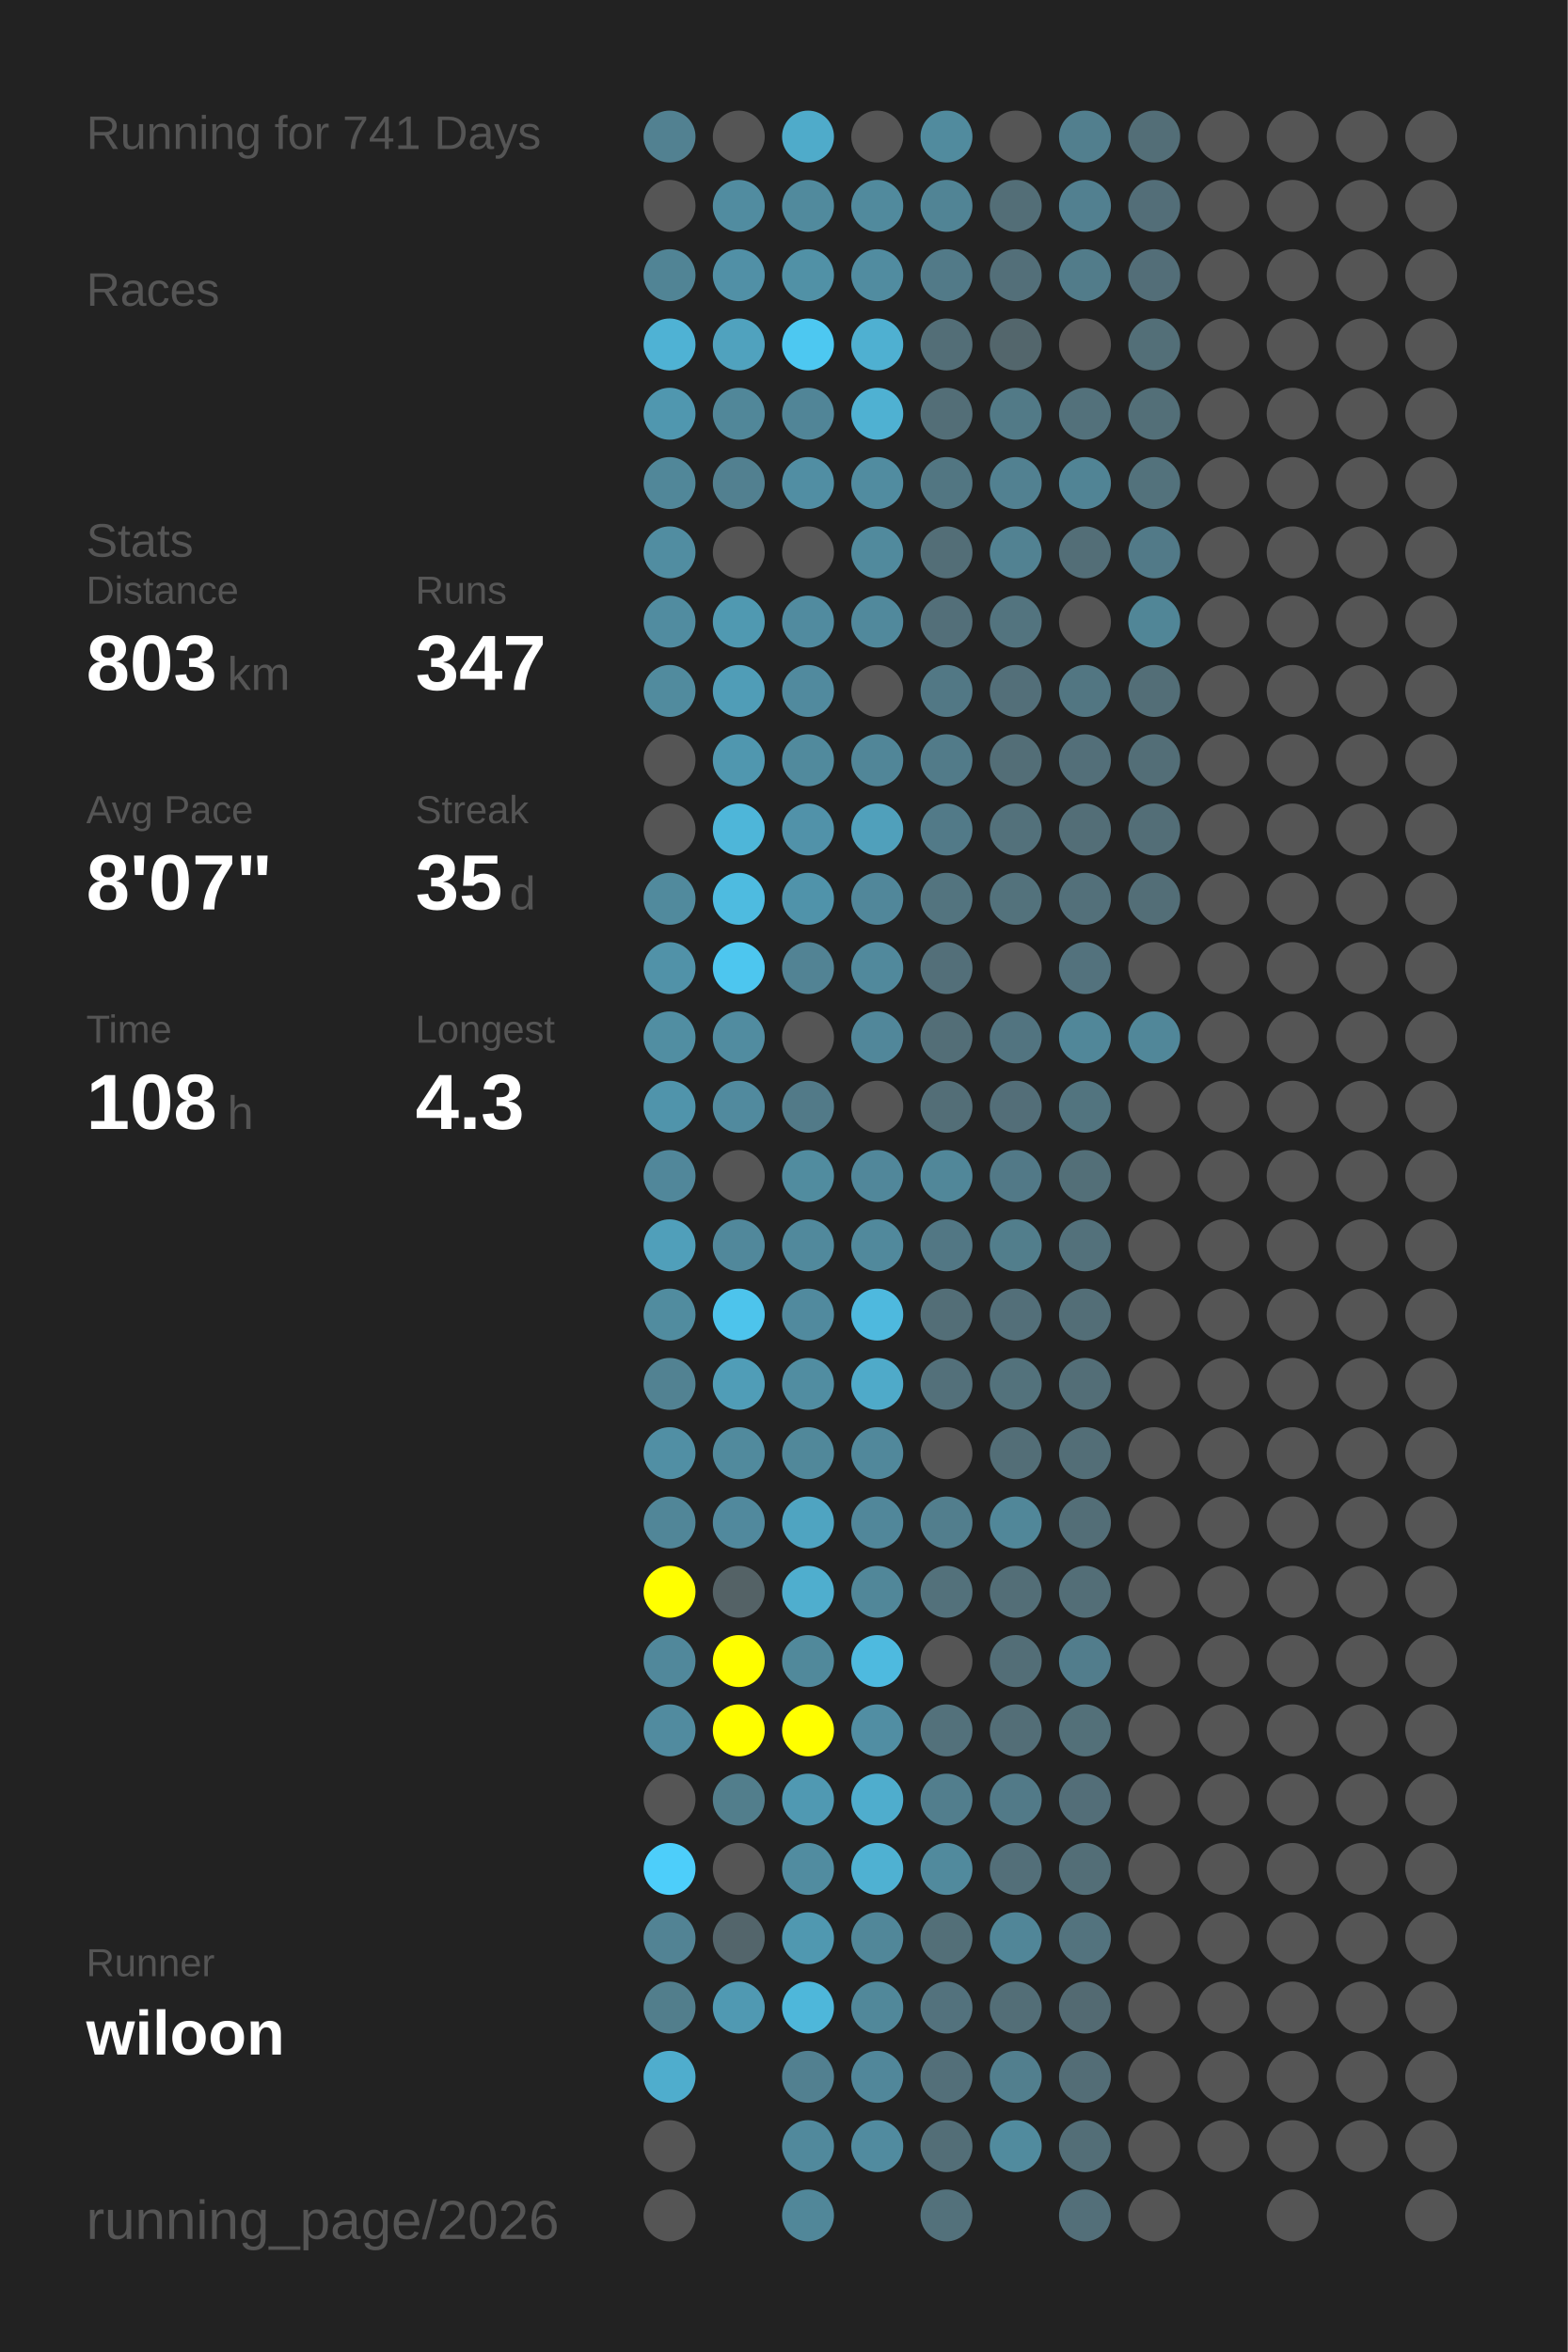
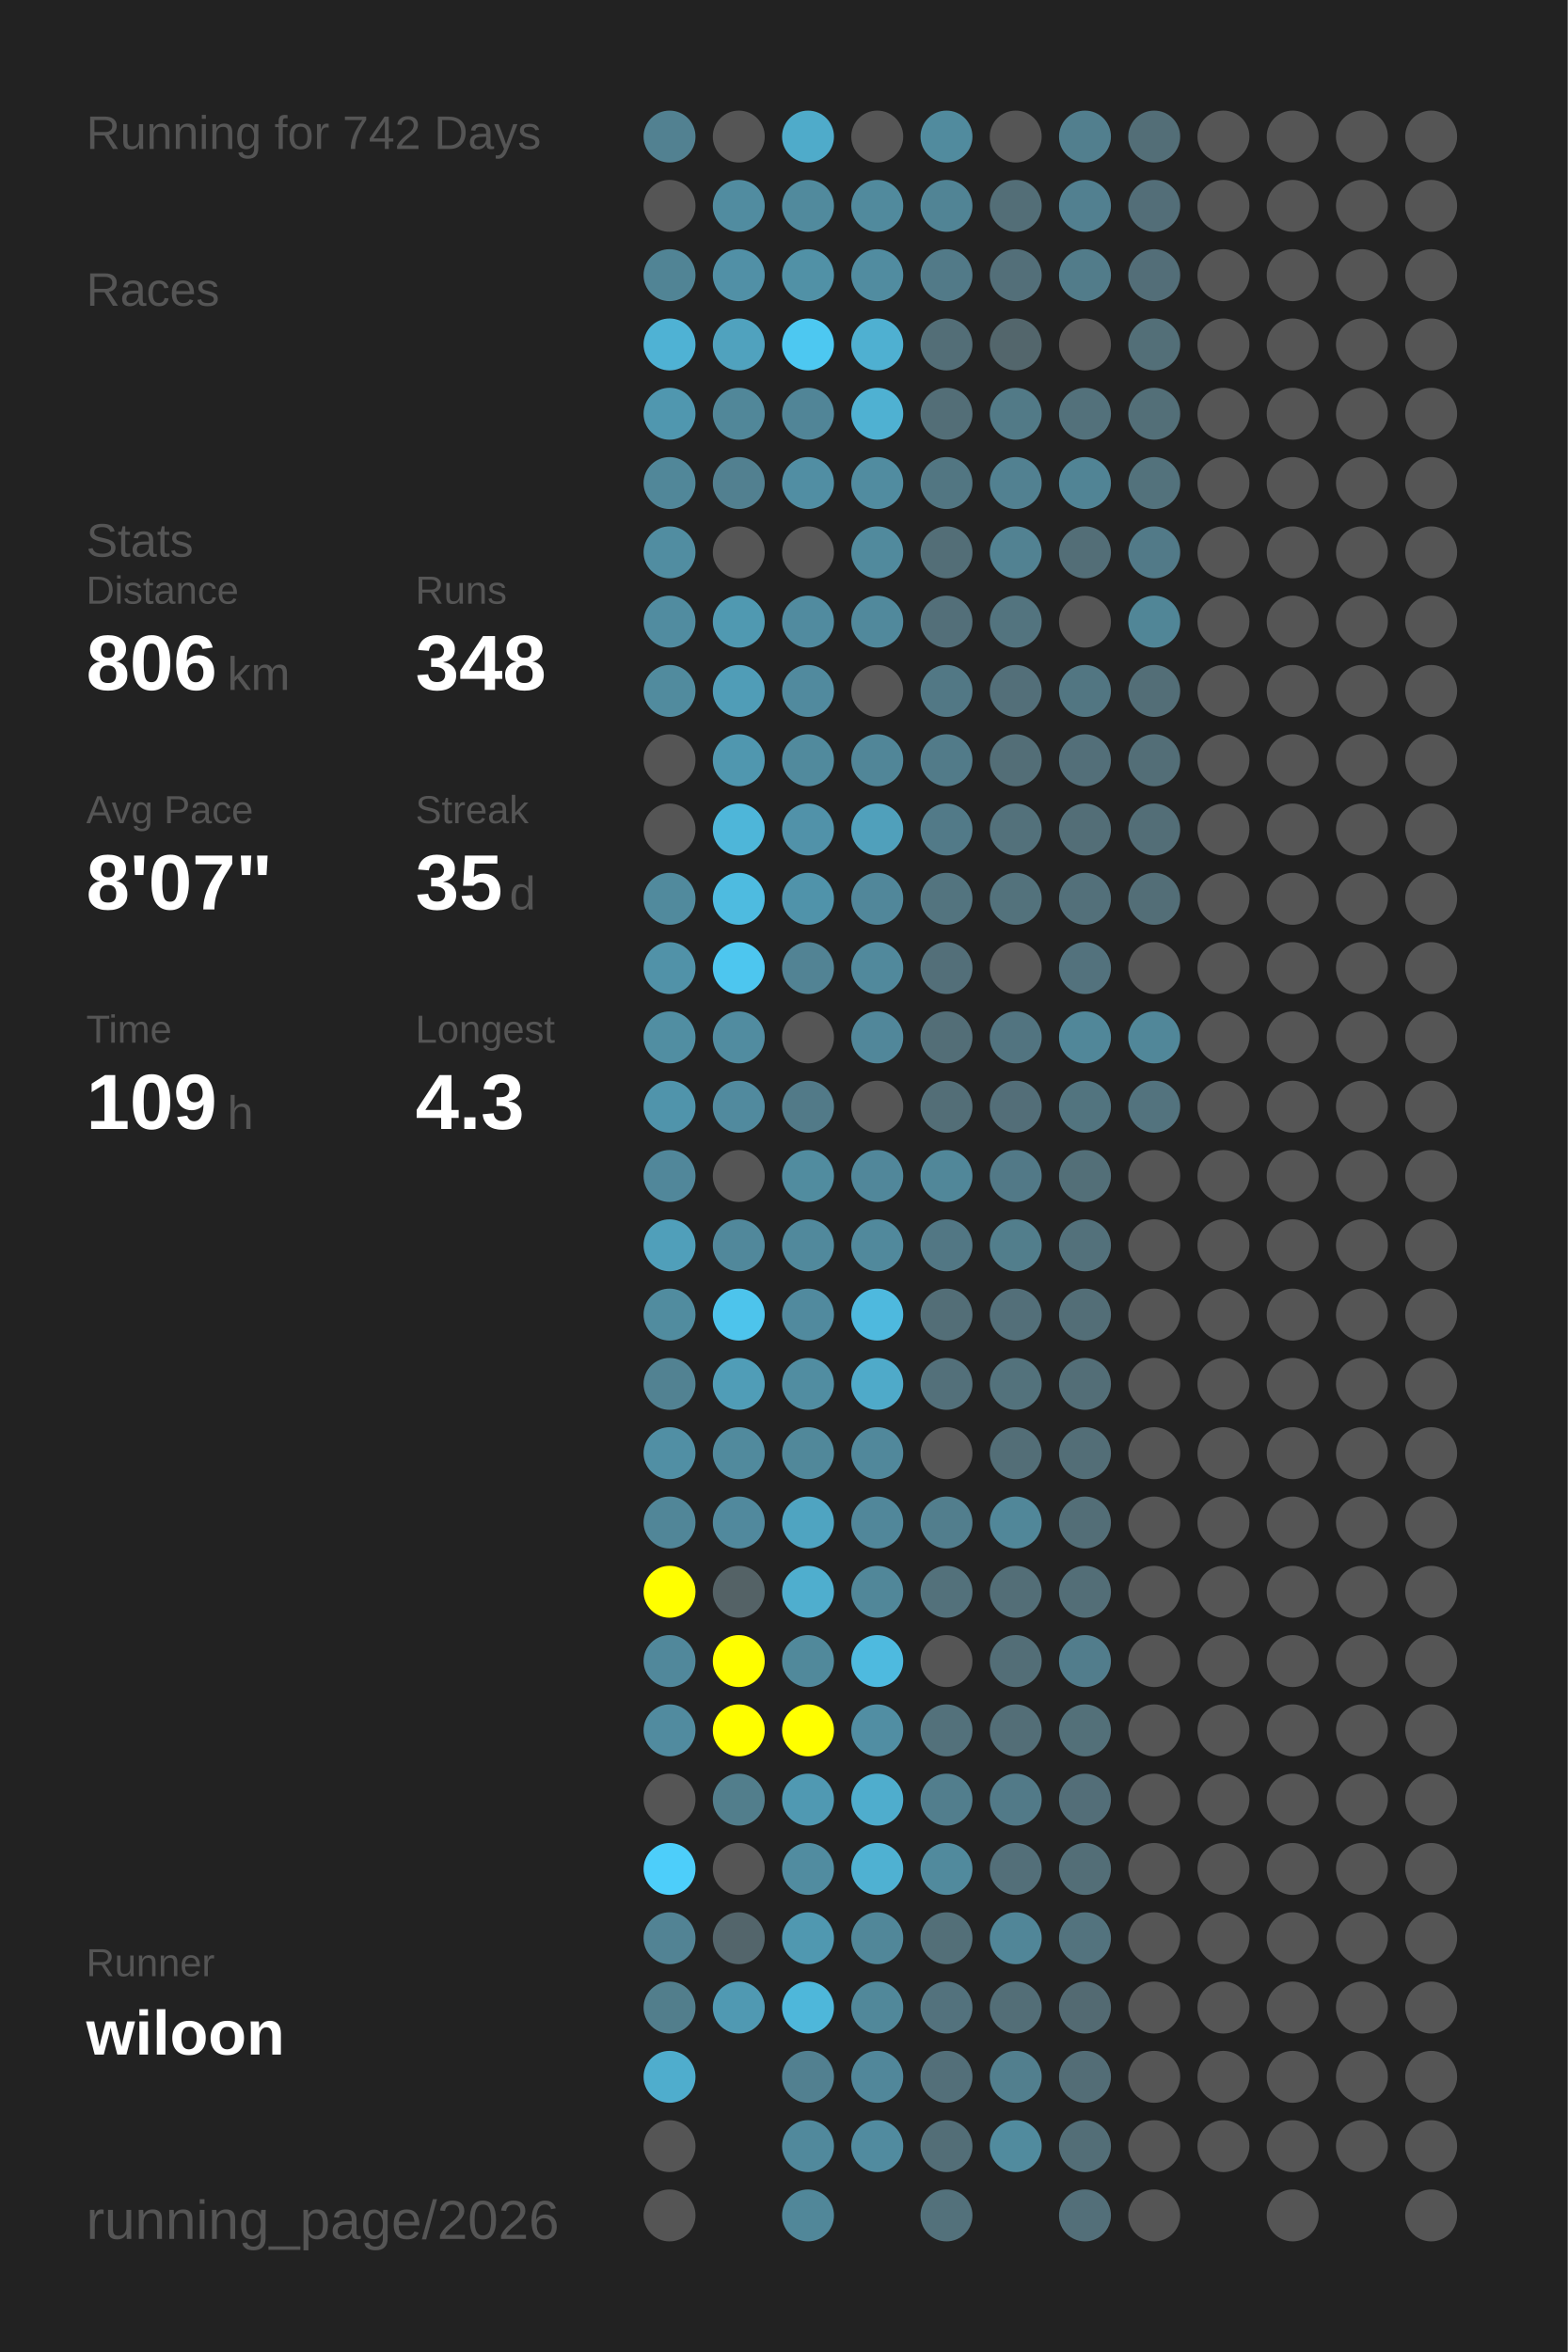
<svg xmlns="http://www.w3.org/2000/svg" baseProfile="full" height="300mm" version="1.1" viewBox="0,0,200,300" width="200mm">
  <defs />
  <rect fill="#222222" height="300" width="200" x="0" y="0" />
-   <text fill="#555555" style="font-size:6px; font-family:Arial;" x="11" y="19">Running for 741 Days</text>
+   <text fill="#555555" style="font-size:6px; font-family:Arial;" x="11" y="19">Running for 742 Days</text>
  <text fill="#555555" style="font-size:6px; font-family:Arial;" x="11" y="39">Races</text>
  <text fill="#555555" style="font-size:6px; font-family:Arial;" x="11" y="71">Stats</text>
  <text fill="#555555" style="font-size:5px; font-family:Arial;" x="11" y="77">Distance</text>
-   <text fill="#FFFFFF" style="font-size:10px; font-family:Arial; font-weight:bold;" x="11" y="88">803</text>
+   <text fill="#FFFFFF" style="font-size:10px; font-family:Arial; font-weight:bold;" x="11" y="88">806</text>
  <text fill="#555555" style="font-size:6px; font-family:Arial;" x="29" y="88">km</text>
  <text fill="#555555" style="font-size:5px; font-family:Arial;" x="53" y="77">Runs</text>
-   <text fill="#FFFFFF" style="font-size:10px; font-family:Arial; font-weight:bold;" x="53" y="88">347</text>
+   <text fill="#FFFFFF" style="font-size:10px; font-family:Arial; font-weight:bold;" x="53" y="88">348</text>
  <text fill="#555555" style="font-size:5px; font-family:Arial;" x="11" y="105">Avg Pace</text>
  <text fill="#FFFFFF" style="font-size:10px; font-family:Arial; font-weight:bold;" x="11" y="116">8'07"</text>
  <text fill="#555555" style="font-size:5px; font-family:Arial;" x="53" y="105">Streak</text>
  <text fill="#FFFFFF" style="font-size:10px; font-family:Arial; font-weight:bold;" x="53" y="116">35</text>
  <text fill="#555555" style="font-size:6px; font-family:Arial;" x="65" y="116">d</text>
  <text fill="#555555" style="font-size:5px; font-family:Arial;" x="11" y="133">Time</text>
-   <text fill="#FFFFFF" style="font-size:10px; font-family:Arial; font-weight:bold;" x="11" y="144">108</text>
+   <text fill="#FFFFFF" style="font-size:10px; font-family:Arial; font-weight:bold;" x="11" y="144">109</text>
  <text fill="#555555" style="font-size:6px; font-family:Arial;" x="29" y="144">h</text>
  <text fill="#555555" style="font-size:5px; font-family:Arial;" x="53" y="133">Longest</text>
  <text fill="#FFFFFF" style="font-size:10px; font-family:Arial; font-weight:bold;" x="53" y="144">4.3</text>
  <text fill="#555555" style="font-size:5px; font-family:Arial;" x="11" y="252.065">Runner</text>
  <text fill="#FFFFFF" style="font-size:8px; font-family:Arial; font-weight:bold;" x="11" y="262.065">wiloon</text>
  <text fill="#555555" style="font-size:7px; font-family:Arial;" x="11" y="285.581">running_page/2026</text>
  <circle cx="85.417" cy="17.419" fill="#528191" r="3.312" />
  <circle cx="85.417" cy="26.258" fill="#555555" r="3.312" />
  <circle cx="85.417" cy="35.097" fill="#518495" r="3.312" />
  <circle cx="85.417" cy="43.935" fill="#4fb2d4" r="3.312" />
  <circle cx="85.417" cy="52.774" fill="#5097af" r="3.312" />
  <circle cx="85.417" cy="61.613" fill="#518799" r="3.312" />
  <circle cx="85.417" cy="70.452" fill="#518da1" r="3.312" />
  <circle cx="85.417" cy="79.29" fill="#518ca0" r="3.312" />
  <circle cx="85.417" cy="88.129" fill="#518b9e" r="3.312" />
  <circle cx="85.417" cy="96.968" fill="#555555" r="3.312" />
  <circle cx="85.417" cy="105.806" fill="#555555" r="3.312" />
  <circle cx="85.417" cy="114.645" fill="#518a9d" r="3.312" />
  <circle cx="85.417" cy="123.484" fill="#5192a8" r="3.312" />
  <circle cx="85.417" cy="132.323" fill="#518ea2" r="3.312" />
  <circle cx="85.417" cy="141.161" fill="#5094ab" r="3.312" />
  <circle cx="85.417" cy="150" fill="#51879a" r="3.312" />
  <circle cx="85.417" cy="158.839" fill="#509fba" r="3.312" />
  <circle cx="85.417" cy="167.677" fill="#518c9f" r="3.312" />
  <circle cx="85.417" cy="176.516" fill="#528292" r="3.312" />
  <circle cx="85.417" cy="185.355" fill="#518fa4" r="3.312" />
  <circle cx="85.417" cy="194.194" fill="#518698" r="3.312" />
  <circle cx="85.417" cy="203.032" fill="#FFFF00" r="3.312" />
  <circle cx="85.417" cy="211.871" fill="#51889b" r="3.312" />
  <circle cx="85.417" cy="220.71" fill="#518b9f" r="3.312" />
  <circle cx="85.417" cy="229.548" fill="#555555" r="3.312" />
  <circle cx="85.417" cy="238.387" fill="#4dcefa" r="3.312" />
  <circle cx="85.417" cy="247.226" fill="#528394" r="3.312" />
  <circle cx="85.417" cy="256.065" fill="#527e8c" r="3.312" />
  <circle cx="85.417" cy="264.903" fill="#4fadcd" r="3.312" />
  <circle cx="85.417" cy="273.742" fill="#555555" r="3.312" />
  <circle cx="85.417" cy="282.581" fill="#555555" r="3.312" />
  <circle cx="94.25" cy="17.419" fill="#555555" r="3.312" />
  <circle cx="94.25" cy="26.258" fill="#518ca0" r="3.312" />
  <circle cx="94.25" cy="35.097" fill="#5190a6" r="3.312" />
  <circle cx="94.25" cy="43.935" fill="#50a2be" r="3.312" />
  <circle cx="94.25" cy="52.774" fill="#518799" r="3.312" />
  <circle cx="94.25" cy="61.613" fill="#528090" r="3.312" />
  <circle cx="94.25" cy="70.452" fill="#555555" r="3.312" />
  <circle cx="94.25" cy="79.29" fill="#5099b1" r="3.312" />
  <circle cx="94.25" cy="88.129" fill="#509db7" r="3.312" />
  <circle cx="94.25" cy="96.968" fill="#5097af" r="3.312" />
  <circle cx="94.25" cy="105.806" fill="#4eb6d9" r="3.312" />
  <circle cx="94.25" cy="114.645" fill="#4ebbe0" r="3.312" />
  <circle cx="94.25" cy="123.484" fill="#4dc6ef" r="3.312" />
  <circle cx="94.25" cy="132.323" fill="#518ca0" r="3.312" />
  <circle cx="94.25" cy="141.161" fill="#518a9e" r="3.312" />
  <circle cx="94.25" cy="150" fill="#555555" r="3.312" />
  <circle cx="94.25" cy="158.839" fill="#51889b" r="3.312" />
  <circle cx="94.25" cy="167.677" fill="#4dc4ec" r="3.312" />
  <circle cx="94.25" cy="176.516" fill="#509db7" r="3.312" />
  <circle cx="94.25" cy="185.355" fill="#518a9d" r="3.312" />
  <circle cx="94.25" cy="194.194" fill="#51899d" r="3.312" />
  <circle cx="94.25" cy="203.032" fill="#546266" r="3.312" />
  <circle cx="94.25" cy="211.871" fill="#FFFF00" r="3.312" />
  <circle cx="94.25" cy="220.71" fill="#FFFF00" r="3.312" />
  <circle cx="94.25" cy="229.548" fill="#527e8c" r="3.312" />
  <circle cx="94.25" cy="238.387" fill="#555555" r="3.312" />
  <circle cx="94.25" cy="247.226" fill="#53656b" r="3.312" />
  <circle cx="94.25" cy="256.065" fill="#5099b2" r="3.312" />
  <circle cx="103.083" cy="17.419" fill="#4fabca" r="3.312" />
  <circle cx="103.083" cy="26.258" fill="#518a9d" r="3.312" />
  <circle cx="103.083" cy="35.097" fill="#5191a6" r="3.312" />
  <circle cx="103.083" cy="43.935" fill="#4dc8f1" r="3.312" />
  <circle cx="103.083" cy="52.774" fill="#518597" r="3.312" />
  <circle cx="103.083" cy="61.613" fill="#518ea3" r="3.312" />
  <circle cx="103.083" cy="70.452" fill="#555555" r="3.312" />
  <circle cx="103.083" cy="79.29" fill="#518b9f" r="3.312" />
  <circle cx="103.083" cy="88.129" fill="#518a9e" r="3.312" />
  <circle cx="103.083" cy="96.968" fill="#518a9d" r="3.312" />
  <circle cx="103.083" cy="105.806" fill="#5192a9" r="3.312" />
  <circle cx="103.083" cy="114.645" fill="#5093aa" r="3.312" />
  <circle cx="103.083" cy="123.484" fill="#528394" r="3.312" />
  <circle cx="103.083" cy="132.323" fill="#555555" r="3.312" />
  <circle cx="103.083" cy="141.161" fill="#527a88" r="3.312" />
  <circle cx="103.083" cy="150" fill="#518c9f" r="3.312" />
  <circle cx="103.083" cy="158.839" fill="#51899c" r="3.312" />
  <circle cx="103.083" cy="167.677" fill="#518a9e" r="3.312" />
  <circle cx="103.083" cy="176.516" fill="#518da1" r="3.312" />
  <circle cx="103.083" cy="185.355" fill="#51889a" r="3.312" />
  <circle cx="103.083" cy="194.194" fill="#4fa4c1" r="3.312" />
  <circle cx="103.083" cy="203.032" fill="#4faece" r="3.312" />
  <circle cx="103.083" cy="211.871" fill="#51899b" r="3.312" />
  <circle cx="103.083" cy="220.71" fill="#FFFF00" r="3.312" />
  <circle cx="103.083" cy="229.548" fill="#5099b2" r="3.312" />
  <circle cx="103.083" cy="238.387" fill="#518ca0" r="3.312" />
  <circle cx="103.083" cy="247.226" fill="#5098b0" r="3.312" />
  <circle cx="103.083" cy="256.065" fill="#4eb7da" r="3.312" />
  <circle cx="103.083" cy="264.903" fill="#528090" r="3.312" />
  <circle cx="103.083" cy="273.742" fill="#51899c" r="3.312" />
  <circle cx="103.083" cy="282.581" fill="#518799" r="3.312" />
  <circle cx="111.917" cy="17.419" fill="#555555" r="3.312" />
  <circle cx="111.917" cy="26.258" fill="#518a9d" r="3.312" />
  <circle cx="111.917" cy="35.097" fill="#518ca0" r="3.312" />
  <circle cx="111.917" cy="43.935" fill="#4fb0d1" r="3.312" />
  <circle cx="111.917" cy="52.774" fill="#4fb1d2" r="3.312" />
  <circle cx="111.917" cy="61.613" fill="#518ca0" r="3.312" />
  <circle cx="111.917" cy="70.452" fill="#518a9d" r="3.312" />
  <circle cx="111.917" cy="79.29" fill="#51899c" r="3.312" />
  <circle cx="111.917" cy="88.129" fill="#555555" r="3.312" />
  <circle cx="111.917" cy="96.968" fill="#518698" r="3.312" />
  <circle cx="111.917" cy="105.806" fill="#50a0bb" r="3.312" />
  <circle cx="111.917" cy="114.645" fill="#51879a" r="3.312" />
  <circle cx="111.917" cy="123.484" fill="#51899c" r="3.312" />
  <circle cx="111.917" cy="132.323" fill="#51879a" r="3.312" />
  <circle cx="111.917" cy="141.161" fill="#555555" r="3.312" />
  <circle cx="111.917" cy="150" fill="#51879a" r="3.312" />
  <circle cx="111.917" cy="158.839" fill="#51899c" r="3.312" />
  <circle cx="111.917" cy="167.677" fill="#4eb9de" r="3.312" />
  <circle cx="111.917" cy="176.516" fill="#4faac9" r="3.312" />
  <circle cx="111.917" cy="185.355" fill="#51889b" r="3.312" />
  <circle cx="111.917" cy="194.194" fill="#51879a" r="3.312" />
  <circle cx="111.917" cy="203.032" fill="#518799" r="3.312" />
  <circle cx="111.917" cy="211.871" fill="#4ebadf" r="3.312" />
  <circle cx="111.917" cy="220.71" fill="#518ea3" r="3.312" />
  <circle cx="111.917" cy="229.548" fill="#4fadcd" r="3.312" />
  <circle cx="111.917" cy="238.387" fill="#4fb1d2" r="3.312" />
  <circle cx="111.917" cy="247.226" fill="#518799" r="3.312" />
  <circle cx="111.917" cy="256.065" fill="#51889a" r="3.312" />
  <circle cx="111.917" cy="264.903" fill="#51879a" r="3.312" />
  <circle cx="111.917" cy="273.742" fill="#518b9f" r="3.312" />
  <circle cx="120.75" cy="17.419" fill="#518b9e" r="3.312" />
  <circle cx="120.75" cy="26.258" fill="#518495" r="3.312" />
  <circle cx="120.75" cy="35.097" fill="#527a88" r="3.312" />
  <circle cx="120.75" cy="43.935" fill="#536e77" r="3.312" />
  <circle cx="120.75" cy="52.774" fill="#536e77" r="3.312" />
  <circle cx="120.75" cy="61.613" fill="#527682" r="3.312" />
  <circle cx="120.75" cy="70.452" fill="#536e77" r="3.312" />
  <circle cx="120.75" cy="79.29" fill="#536f79" r="3.312" />
  <circle cx="120.75" cy="88.129" fill="#527885" r="3.312" />
  <circle cx="120.75" cy="96.968" fill="#527b89" r="3.312" />
  <circle cx="120.75" cy="105.806" fill="#527a88" r="3.312" />
  <circle cx="120.75" cy="114.645" fill="#53747f" r="3.312" />
  <circle cx="120.75" cy="123.484" fill="#536f79" r="3.312" />
  <circle cx="120.75" cy="132.323" fill="#536e77" r="3.312" />
  <circle cx="120.75" cy="141.161" fill="#536e77" r="3.312" />
  <circle cx="120.75" cy="150" fill="#518799" r="3.312" />
  <circle cx="120.75" cy="158.839" fill="#527784" r="3.312" />
  <circle cx="120.75" cy="167.677" fill="#536e77" r="3.312" />
  <circle cx="120.75" cy="176.516" fill="#53707a" r="3.312" />
  <circle cx="120.75" cy="185.355" fill="#555555" r="3.312" />
  <circle cx="120.75" cy="194.194" fill="#527e8d" r="3.312" />
  <circle cx="120.75" cy="203.032" fill="#53717b" r="3.312" />
  <circle cx="120.75" cy="211.871" fill="#555555" r="3.312" />
  <circle cx="120.75" cy="220.71" fill="#53717b" r="3.312" />
  <circle cx="120.75" cy="229.548" fill="#527e8d" r="3.312" />
  <circle cx="120.75" cy="238.387" fill="#518a9d" r="3.312" />
  <circle cx="120.75" cy="247.226" fill="#536f78" r="3.312" />
  <circle cx="120.75" cy="256.065" fill="#53727d" r="3.312" />
  <circle cx="120.75" cy="264.903" fill="#536f79" r="3.312" />
  <circle cx="120.75" cy="273.742" fill="#536e77" r="3.312" />
  <circle cx="120.75" cy="282.581" fill="#53717b" r="3.312" />
  <circle cx="129.583" cy="17.419" fill="#555555" r="3.312" />
  <circle cx="129.583" cy="26.258" fill="#536e77" r="3.312" />
  <circle cx="129.583" cy="35.097" fill="#536f79" r="3.312" />
  <circle cx="129.583" cy="43.935" fill="#53666c" r="3.312" />
  <circle cx="129.583" cy="52.774" fill="#527a87" r="3.312" />
  <circle cx="129.583" cy="61.613" fill="#528191" r="3.312" />
  <circle cx="129.583" cy="70.452" fill="#528292" r="3.312" />
  <circle cx="129.583" cy="79.29" fill="#53747f" r="3.312" />
  <circle cx="129.583" cy="88.129" fill="#536f79" r="3.312" />
  <circle cx="129.583" cy="96.968" fill="#536e77" r="3.312" />
  <circle cx="129.583" cy="105.806" fill="#53717b" r="3.312" />
  <circle cx="129.583" cy="114.645" fill="#53727c" r="3.312" />
  <circle cx="129.583" cy="123.484" fill="#555555" r="3.312" />
  <circle cx="129.583" cy="132.323" fill="#527480" r="3.312" />
  <circle cx="129.583" cy="141.161" fill="#536e78" r="3.312" />
  <circle cx="129.583" cy="150" fill="#527987" r="3.312" />
  <circle cx="129.583" cy="158.839" fill="#527e8c" r="3.312" />
  <circle cx="129.583" cy="167.677" fill="#536f79" r="3.312" />
  <circle cx="129.583" cy="176.516" fill="#53727c" r="3.312" />
  <circle cx="129.583" cy="185.355" fill="#536e77" r="3.312" />
  <circle cx="129.583" cy="194.194" fill="#518799" r="3.312" />
  <circle cx="129.583" cy="203.032" fill="#536e77" r="3.312" />
  <circle cx="129.583" cy="211.871" fill="#536e77" r="3.312" />
  <circle cx="129.583" cy="220.71" fill="#536e77" r="3.312" />
  <circle cx="129.583" cy="229.548" fill="#527a88" r="3.312" />
  <circle cx="129.583" cy="238.387" fill="#536f79" r="3.312" />
  <circle cx="129.583" cy="247.226" fill="#518698" r="3.312" />
  <circle cx="129.583" cy="256.065" fill="#536e77" r="3.312" />
  <circle cx="129.583" cy="264.903" fill="#527f8e" r="3.312" />
  <circle cx="129.583" cy="273.742" fill="#518b9e" r="3.312" />
  <circle cx="138.417" cy="17.419" fill="#527f8e" r="3.312" />
  <circle cx="138.417" cy="26.258" fill="#528090" r="3.312" />
  <circle cx="138.417" cy="35.097" fill="#527c8a" r="3.312" />
  <circle cx="138.417" cy="43.935" fill="#555555" r="3.312" />
  <circle cx="138.417" cy="52.774" fill="#53717b" r="3.312" />
  <circle cx="138.417" cy="61.613" fill="#518495" r="3.312" />
  <circle cx="138.417" cy="70.452" fill="#536e77" r="3.312" />
  <circle cx="138.417" cy="79.29" fill="#555555" r="3.312" />
  <circle cx="138.417" cy="88.129" fill="#527682" r="3.312" />
  <circle cx="138.417" cy="96.968" fill="#536f79" r="3.312" />
  <circle cx="138.417" cy="105.806" fill="#536e77" r="3.312" />
  <circle cx="138.417" cy="114.645" fill="#53707a" r="3.312" />
  <circle cx="138.417" cy="123.484" fill="#53727d" r="3.312" />
  <circle cx="138.417" cy="132.323" fill="#518799" r="3.312" />
  <circle cx="138.417" cy="141.161" fill="#52747f" r="3.312" />
  <circle cx="138.417" cy="150" fill="#536f78" r="3.312" />
  <circle cx="138.417" cy="158.839" fill="#53717b" r="3.312" />
  <circle cx="138.417" cy="167.677" fill="#536e77" r="3.312" />
  <circle cx="138.417" cy="176.516" fill="#536e77" r="3.312" />
  <circle cx="138.417" cy="185.355" fill="#536e77" r="3.312" />
  <circle cx="138.417" cy="194.194" fill="#536e77" r="3.312" />
  <circle cx="138.417" cy="203.032" fill="#536e77" r="3.312" />
  <circle cx="138.417" cy="211.871" fill="#527d8c" r="3.312" />
  <circle cx="138.417" cy="220.71" fill="#537079" r="3.312" />
  <circle cx="138.417" cy="229.548" fill="#536e78" r="3.312" />
  <circle cx="138.417" cy="238.387" fill="#536e77" r="3.312" />
  <circle cx="138.417" cy="247.226" fill="#53737e" r="3.312" />
  <circle cx="138.417" cy="256.065" fill="#536a72" r="3.312" />
  <circle cx="138.417" cy="264.903" fill="#536d76" r="3.312" />
  <circle cx="138.417" cy="273.742" fill="#536e77" r="3.312" />
  <circle cx="138.417" cy="282.581" fill="#536f79" r="3.312" />
  <circle cx="147.25" cy="17.419" fill="#536e77" r="3.312" />
  <circle cx="147.25" cy="26.258" fill="#536e78" r="3.312" />
  <circle cx="147.25" cy="35.097" fill="#536e78" r="3.312" />
  <circle cx="147.25" cy="43.935" fill="#536f78" r="3.312" />
  <circle cx="147.25" cy="52.774" fill="#536f78" r="3.312" />
  <circle cx="147.25" cy="61.613" fill="#53727c" r="3.312" />
  <circle cx="147.25" cy="70.452" fill="#527a88" r="3.312" />
  <circle cx="147.25" cy="79.29" fill="#518697" r="3.312" />
  <circle cx="147.25" cy="88.129" fill="#536e77" r="3.312" />
  <circle cx="147.25" cy="96.968" fill="#536e77" r="3.312" />
  <circle cx="147.25" cy="105.806" fill="#536e77" r="3.312" />
  <circle cx="147.25" cy="114.645" fill="#536e77" r="3.312" />
  <circle cx="147.25" cy="123.484" fill="#555555" r="3.312" />
  <circle cx="147.25" cy="132.323" fill="#518799" r="3.312" />
-   <circle cx="147.25" cy="141.161" fill="#555555" r="3.312" />
+   <circle cx="147.25" cy="141.161" fill="#53737e" r="3.312" />
  <circle cx="147.25" cy="150" fill="#555555" r="3.312" />
  <circle cx="147.25" cy="158.839" fill="#555555" r="3.312" />
  <circle cx="147.25" cy="167.677" fill="#555555" r="3.312" />
  <circle cx="147.25" cy="176.516" fill="#555555" r="3.312" />
  <circle cx="147.25" cy="185.355" fill="#555555" r="3.312" />
  <circle cx="147.25" cy="194.194" fill="#555555" r="3.312" />
  <circle cx="147.25" cy="203.032" fill="#555555" r="3.312" />
  <circle cx="147.25" cy="211.871" fill="#555555" r="3.312" />
  <circle cx="147.25" cy="220.71" fill="#555555" r="3.312" />
  <circle cx="147.25" cy="229.548" fill="#555555" r="3.312" />
  <circle cx="147.25" cy="238.387" fill="#555555" r="3.312" />
  <circle cx="147.25" cy="247.226" fill="#555555" r="3.312" />
  <circle cx="147.25" cy="256.065" fill="#555555" r="3.312" />
  <circle cx="147.25" cy="264.903" fill="#555555" r="3.312" />
  <circle cx="147.25" cy="273.742" fill="#555555" r="3.312" />
  <circle cx="147.25" cy="282.581" fill="#555555" r="3.312" />
  <circle cx="156.083" cy="17.419" fill="#555555" r="3.312" />
  <circle cx="156.083" cy="26.258" fill="#555555" r="3.312" />
  <circle cx="156.083" cy="35.097" fill="#555555" r="3.312" />
  <circle cx="156.083" cy="43.935" fill="#555555" r="3.312" />
  <circle cx="156.083" cy="52.774" fill="#555555" r="3.312" />
  <circle cx="156.083" cy="61.613" fill="#555555" r="3.312" />
  <circle cx="156.083" cy="70.452" fill="#555555" r="3.312" />
  <circle cx="156.083" cy="79.29" fill="#555555" r="3.312" />
  <circle cx="156.083" cy="88.129" fill="#555555" r="3.312" />
  <circle cx="156.083" cy="96.968" fill="#555555" r="3.312" />
  <circle cx="156.083" cy="105.806" fill="#555555" r="3.312" />
  <circle cx="156.083" cy="114.645" fill="#555555" r="3.312" />
  <circle cx="156.083" cy="123.484" fill="#555555" r="3.312" />
  <circle cx="156.083" cy="132.323" fill="#555555" r="3.312" />
  <circle cx="156.083" cy="141.161" fill="#555555" r="3.312" />
  <circle cx="156.083" cy="150" fill="#555555" r="3.312" />
  <circle cx="156.083" cy="158.839" fill="#555555" r="3.312" />
  <circle cx="156.083" cy="167.677" fill="#555555" r="3.312" />
  <circle cx="156.083" cy="176.516" fill="#555555" r="3.312" />
  <circle cx="156.083" cy="185.355" fill="#555555" r="3.312" />
  <circle cx="156.083" cy="194.194" fill="#555555" r="3.312" />
  <circle cx="156.083" cy="203.032" fill="#555555" r="3.312" />
  <circle cx="156.083" cy="211.871" fill="#555555" r="3.312" />
  <circle cx="156.083" cy="220.71" fill="#555555" r="3.312" />
  <circle cx="156.083" cy="229.548" fill="#555555" r="3.312" />
  <circle cx="156.083" cy="238.387" fill="#555555" r="3.312" />
  <circle cx="156.083" cy="247.226" fill="#555555" r="3.312" />
  <circle cx="156.083" cy="256.065" fill="#555555" r="3.312" />
  <circle cx="156.083" cy="264.903" fill="#555555" r="3.312" />
  <circle cx="156.083" cy="273.742" fill="#555555" r="3.312" />
  <circle cx="164.917" cy="17.419" fill="#555555" r="3.312" />
  <circle cx="164.917" cy="26.258" fill="#555555" r="3.312" />
  <circle cx="164.917" cy="35.097" fill="#555555" r="3.312" />
  <circle cx="164.917" cy="43.935" fill="#555555" r="3.312" />
  <circle cx="164.917" cy="52.774" fill="#555555" r="3.312" />
  <circle cx="164.917" cy="61.613" fill="#555555" r="3.312" />
  <circle cx="164.917" cy="70.452" fill="#555555" r="3.312" />
  <circle cx="164.917" cy="79.29" fill="#555555" r="3.312" />
  <circle cx="164.917" cy="88.129" fill="#555555" r="3.312" />
  <circle cx="164.917" cy="96.968" fill="#555555" r="3.312" />
  <circle cx="164.917" cy="105.806" fill="#555555" r="3.312" />
  <circle cx="164.917" cy="114.645" fill="#555555" r="3.312" />
  <circle cx="164.917" cy="123.484" fill="#555555" r="3.312" />
  <circle cx="164.917" cy="132.323" fill="#555555" r="3.312" />
  <circle cx="164.917" cy="141.161" fill="#555555" r="3.312" />
  <circle cx="164.917" cy="150" fill="#555555" r="3.312" />
  <circle cx="164.917" cy="158.839" fill="#555555" r="3.312" />
  <circle cx="164.917" cy="167.677" fill="#555555" r="3.312" />
  <circle cx="164.917" cy="176.516" fill="#555555" r="3.312" />
  <circle cx="164.917" cy="185.355" fill="#555555" r="3.312" />
  <circle cx="164.917" cy="194.194" fill="#555555" r="3.312" />
  <circle cx="164.917" cy="203.032" fill="#555555" r="3.312" />
  <circle cx="164.917" cy="211.871" fill="#555555" r="3.312" />
  <circle cx="164.917" cy="220.71" fill="#555555" r="3.312" />
  <circle cx="164.917" cy="229.548" fill="#555555" r="3.312" />
  <circle cx="164.917" cy="238.387" fill="#555555" r="3.312" />
  <circle cx="164.917" cy="247.226" fill="#555555" r="3.312" />
  <circle cx="164.917" cy="256.065" fill="#555555" r="3.312" />
  <circle cx="164.917" cy="264.903" fill="#555555" r="3.312" />
  <circle cx="164.917" cy="273.742" fill="#555555" r="3.312" />
  <circle cx="164.917" cy="282.581" fill="#555555" r="3.312" />
  <circle cx="173.75" cy="17.419" fill="#555555" r="3.312" />
  <circle cx="173.75" cy="26.258" fill="#555555" r="3.312" />
  <circle cx="173.75" cy="35.097" fill="#555555" r="3.312" />
  <circle cx="173.75" cy="43.935" fill="#555555" r="3.312" />
  <circle cx="173.75" cy="52.774" fill="#555555" r="3.312" />
  <circle cx="173.75" cy="61.613" fill="#555555" r="3.312" />
  <circle cx="173.75" cy="70.452" fill="#555555" r="3.312" />
  <circle cx="173.75" cy="79.29" fill="#555555" r="3.312" />
  <circle cx="173.75" cy="88.129" fill="#555555" r="3.312" />
  <circle cx="173.75" cy="96.968" fill="#555555" r="3.312" />
  <circle cx="173.75" cy="105.806" fill="#555555" r="3.312" />
  <circle cx="173.75" cy="114.645" fill="#555555" r="3.312" />
  <circle cx="173.75" cy="123.484" fill="#555555" r="3.312" />
  <circle cx="173.75" cy="132.323" fill="#555555" r="3.312" />
  <circle cx="173.75" cy="141.161" fill="#555555" r="3.312" />
  <circle cx="173.75" cy="150" fill="#555555" r="3.312" />
  <circle cx="173.75" cy="158.839" fill="#555555" r="3.312" />
  <circle cx="173.75" cy="167.677" fill="#555555" r="3.312" />
  <circle cx="173.75" cy="176.516" fill="#555555" r="3.312" />
  <circle cx="173.75" cy="185.355" fill="#555555" r="3.312" />
  <circle cx="173.75" cy="194.194" fill="#555555" r="3.312" />
  <circle cx="173.75" cy="203.032" fill="#555555" r="3.312" />
  <circle cx="173.75" cy="211.871" fill="#555555" r="3.312" />
  <circle cx="173.75" cy="220.71" fill="#555555" r="3.312" />
  <circle cx="173.75" cy="229.548" fill="#555555" r="3.312" />
  <circle cx="173.75" cy="238.387" fill="#555555" r="3.312" />
  <circle cx="173.75" cy="247.226" fill="#555555" r="3.312" />
  <circle cx="173.75" cy="256.065" fill="#555555" r="3.312" />
  <circle cx="173.75" cy="264.903" fill="#555555" r="3.312" />
  <circle cx="173.75" cy="273.742" fill="#555555" r="3.312" />
  <circle cx="182.583" cy="17.419" fill="#555555" r="3.312" />
  <circle cx="182.583" cy="26.258" fill="#555555" r="3.312" />
  <circle cx="182.583" cy="35.097" fill="#555555" r="3.312" />
  <circle cx="182.583" cy="43.935" fill="#555555" r="3.312" />
  <circle cx="182.583" cy="52.774" fill="#555555" r="3.312" />
  <circle cx="182.583" cy="61.613" fill="#555555" r="3.312" />
  <circle cx="182.583" cy="70.452" fill="#555555" r="3.312" />
  <circle cx="182.583" cy="79.29" fill="#555555" r="3.312" />
  <circle cx="182.583" cy="88.129" fill="#555555" r="3.312" />
  <circle cx="182.583" cy="96.968" fill="#555555" r="3.312" />
  <circle cx="182.583" cy="105.806" fill="#555555" r="3.312" />
  <circle cx="182.583" cy="114.645" fill="#555555" r="3.312" />
  <circle cx="182.583" cy="123.484" fill="#555555" r="3.312" />
  <circle cx="182.583" cy="132.323" fill="#555555" r="3.312" />
  <circle cx="182.583" cy="141.161" fill="#555555" r="3.312" />
  <circle cx="182.583" cy="150" fill="#555555" r="3.312" />
  <circle cx="182.583" cy="158.839" fill="#555555" r="3.312" />
  <circle cx="182.583" cy="167.677" fill="#555555" r="3.312" />
  <circle cx="182.583" cy="176.516" fill="#555555" r="3.312" />
  <circle cx="182.583" cy="185.355" fill="#555555" r="3.312" />
  <circle cx="182.583" cy="194.194" fill="#555555" r="3.312" />
  <circle cx="182.583" cy="203.032" fill="#555555" r="3.312" />
  <circle cx="182.583" cy="211.871" fill="#555555" r="3.312" />
  <circle cx="182.583" cy="220.71" fill="#555555" r="3.312" />
  <circle cx="182.583" cy="229.548" fill="#555555" r="3.312" />
  <circle cx="182.583" cy="238.387" fill="#555555" r="3.312" />
  <circle cx="182.583" cy="247.226" fill="#555555" r="3.312" />
  <circle cx="182.583" cy="256.065" fill="#555555" r="3.312" />
  <circle cx="182.583" cy="264.903" fill="#555555" r="3.312" />
  <circle cx="182.583" cy="273.742" fill="#555555" r="3.312" />
  <circle cx="182.583" cy="282.581" fill="#555555" r="3.312" />
</svg>
